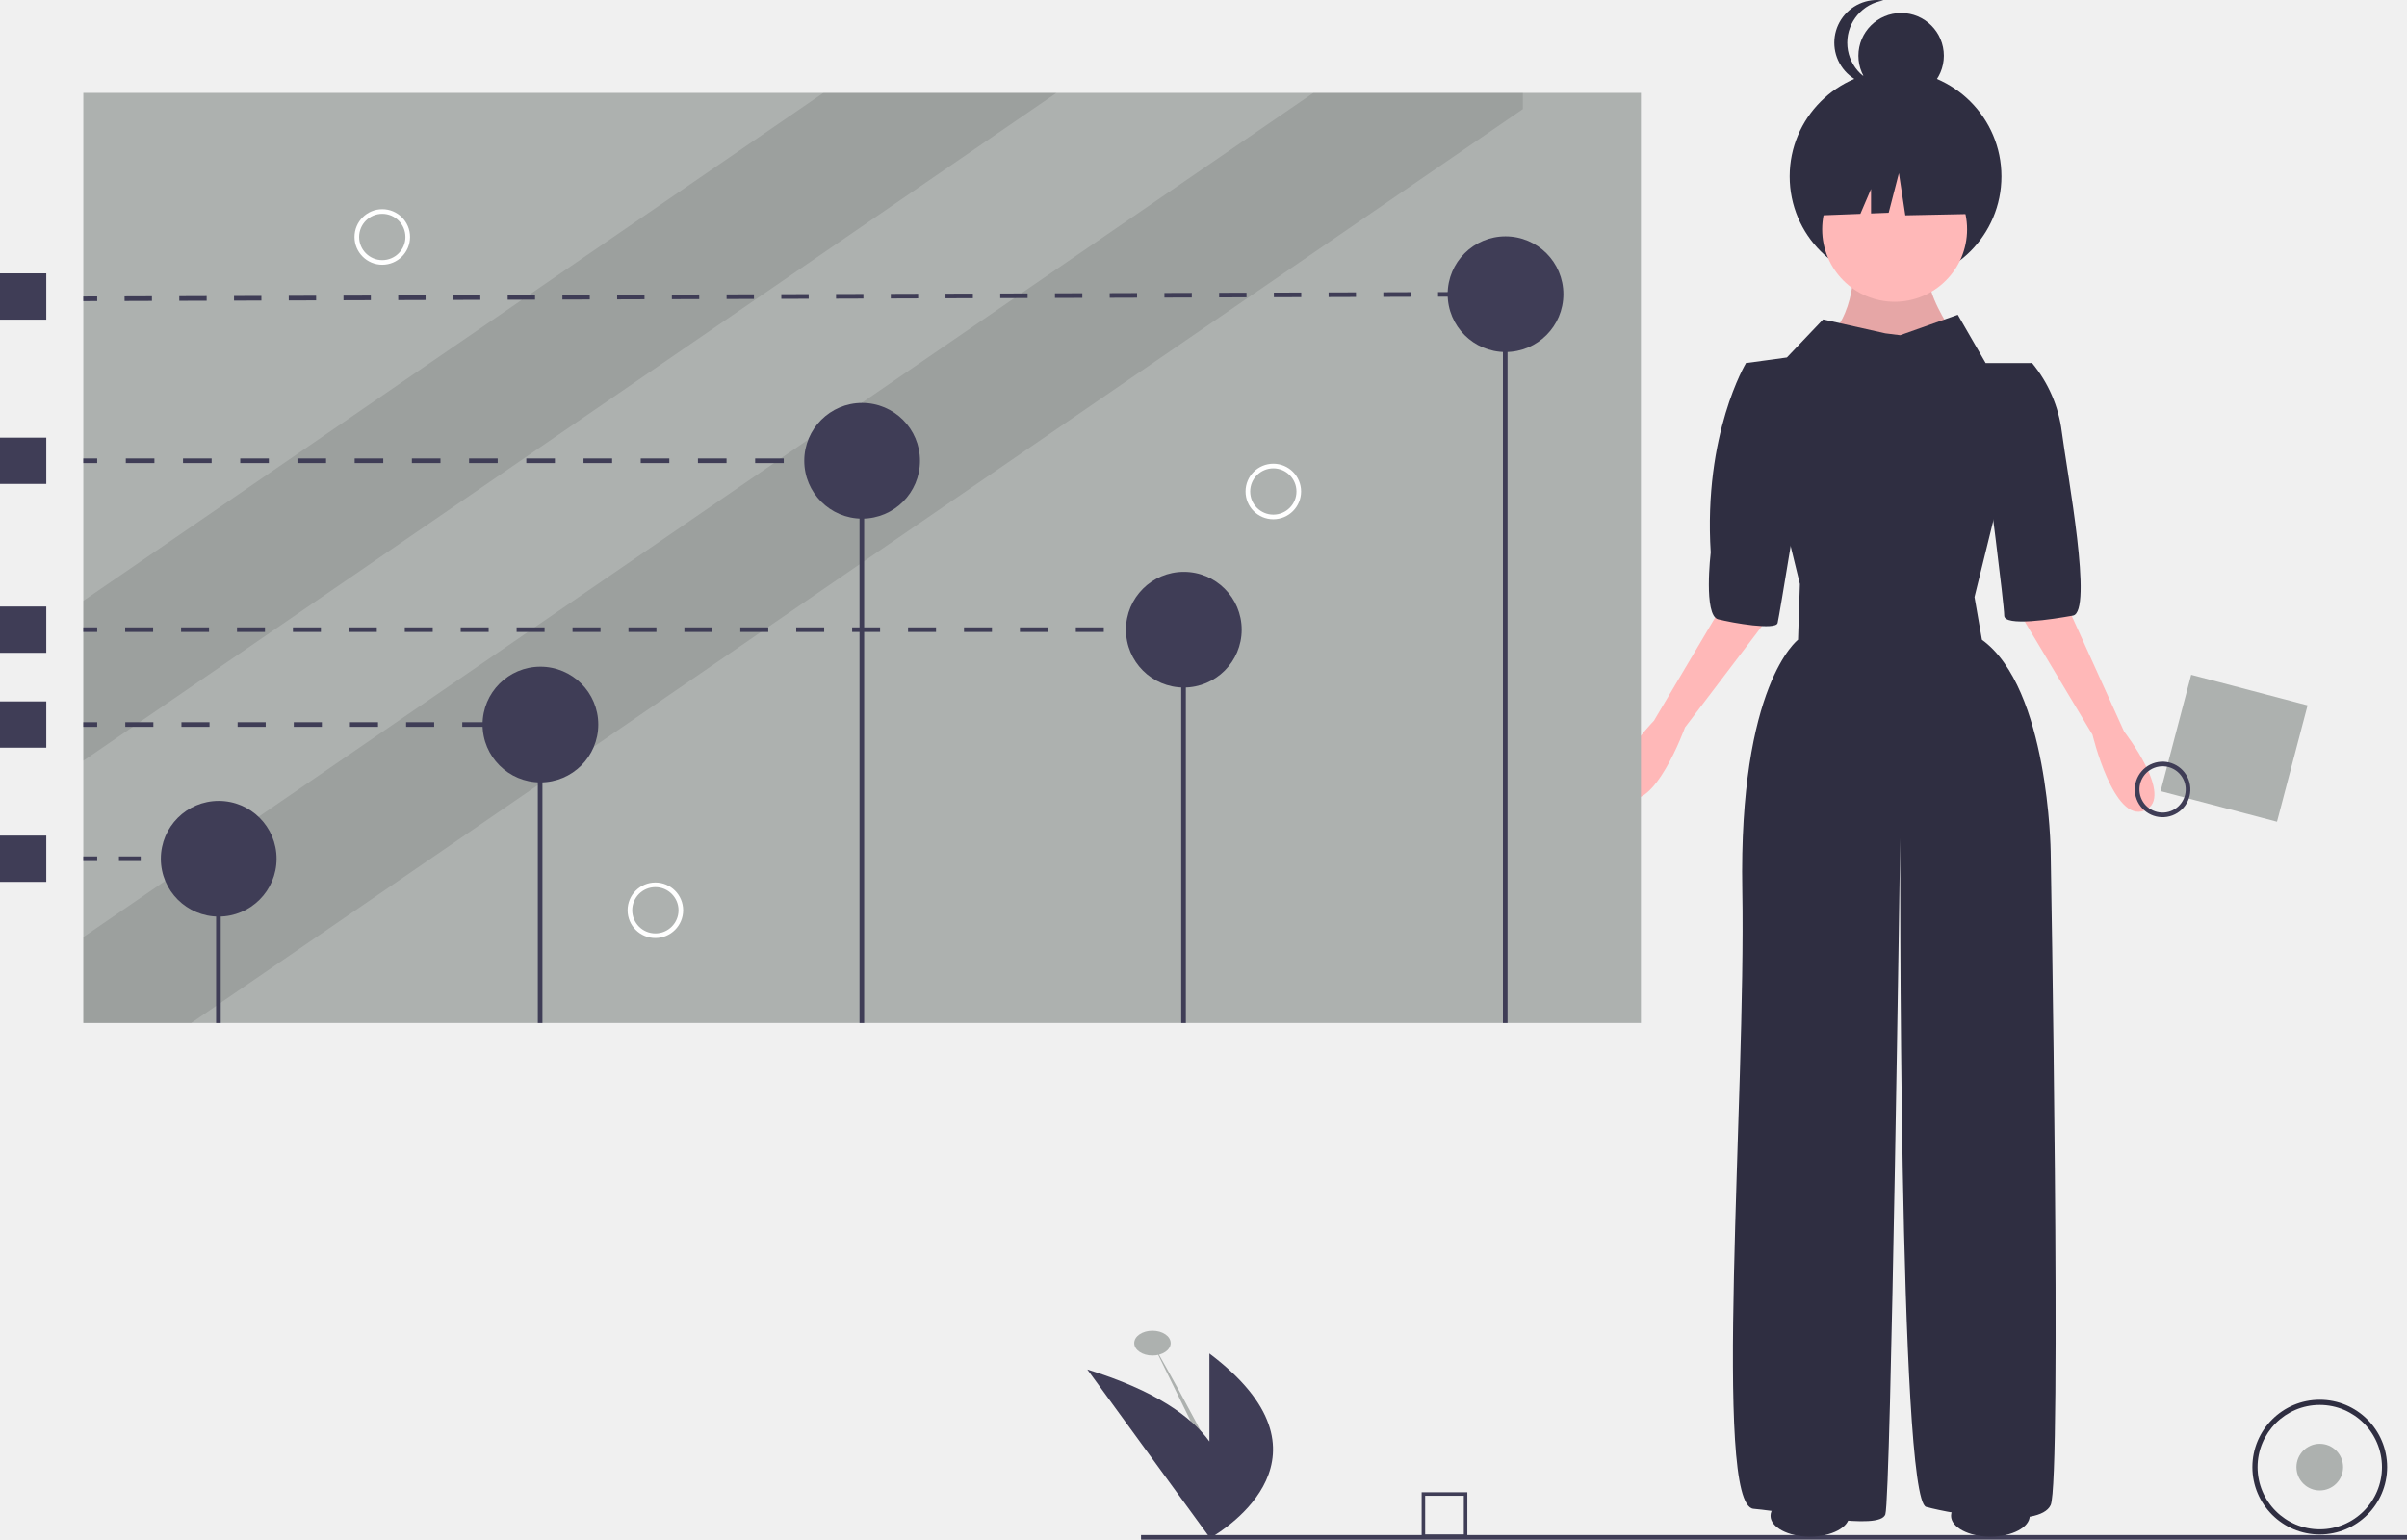
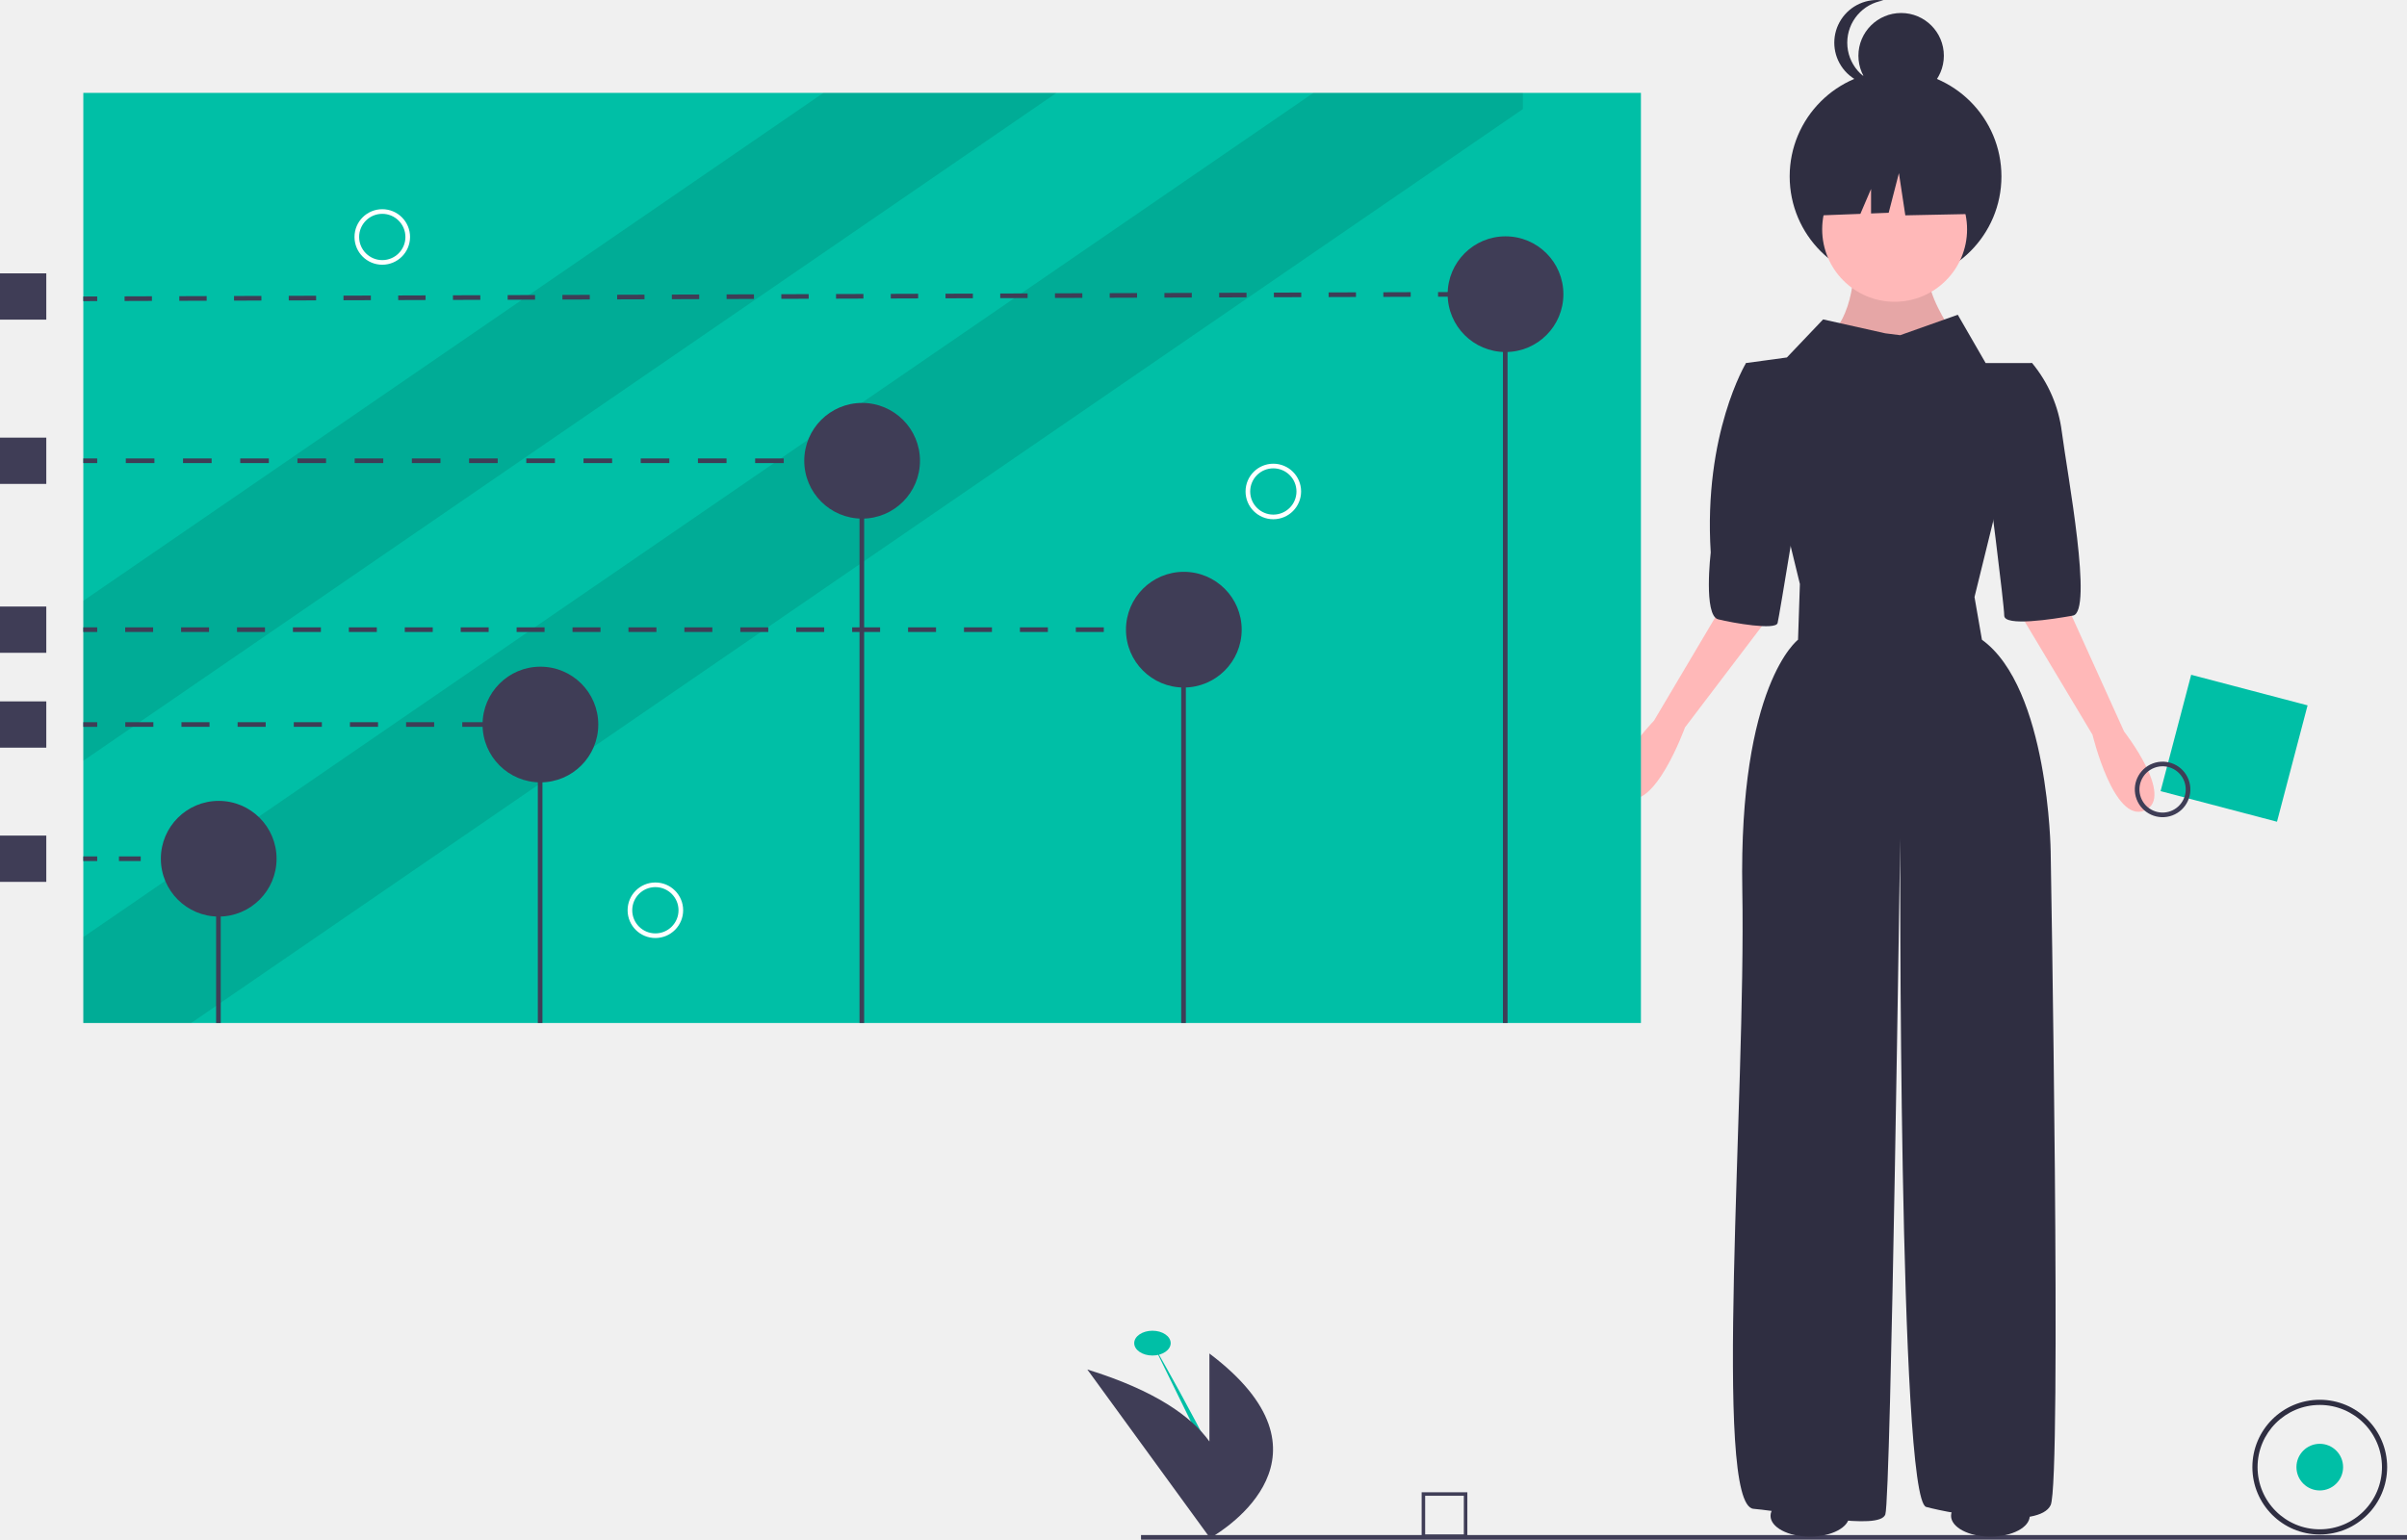
<svg xmlns="http://www.w3.org/2000/svg" id="f8240e4d-0621-4581-86ac-be93a7855785" data-name="Layer 1" width="1040" height="665.498" viewBox="0 0 1040 665.498">
  <circle cx="819.019" cy="76.247" r="45.748" fill="#2f2e41" />
  <path d="M880.96,232.425s.803,26.486-16.855,34.512,69.024,7.223,69.024,7.223-25.683-31.302-18.46-41.735Z" transform="translate(-80 -117.2511)" fill="#ffb8b8" />
  <path d="M880.96,232.425s.803,26.486-16.855,34.512,69.024,7.223,69.024,7.223-25.683-31.302-18.46-41.735Z" transform="translate(-80 -117.2511)" opacity="0.1" />
  <circle cx="818.618" cy="99.122" r="31.302" fill="#ffb8b8" />
  <path d="M894.605,261.319l-26.887-6.02-15.651,16.453-17.657,2.408,23.276,95.51-.803,24.078S831.199,413.011,832.804,502.1s-12.842,265.662,4.816,267.268,54.577,9.631,56.985,2.408,6.421-292.148,6.421-292.148-.803,285.727,11.236,288.938,48.959,9.631,53.775-.803,0-282.517,0-282.517-.803-70.629-29.696-91.497l-3.21-18.46,24.881-101.128H937.945l-12.039-20.868-24.881,8.829Z" transform="translate(-80 -117.2511)" fill="#2f2e41" />
  <path d="M829.028,370.725l-34.4,58.032S769.469,454.571,782.059,461.701s25.976-30.058,25.976-30.058l37.009-48.726Z" transform="translate(-80 -117.2511)" fill="#ffb8b8" />
  <path d="M969.947,371.959l27.817,61.46s22.171,28.421,8.873,34.125-22.517-32.729-22.517-32.729l-31.432-52.497Z" transform="translate(-80 -117.2511)" fill="#ffb8b8" />
  <path d="M844.843,279.779l-10.434-5.618s-18.46,30.499-15.249,81.866c0,0-3.21,27.289,3.21,28.894s24.881,4.816,25.683,1.605,10.434-62.603,10.434-62.603Z" transform="translate(-80 -117.2511)" fill="#2f2e41" />
  <path d="M948.379,278.173l9.631-4.013a57.802,57.802,0,0,1,12.842,29.696c2.408,18.46,13.644,77.853,4.816,79.458s-29.696,4.816-29.696,0-7.223-60.998-7.223-60.998Z" transform="translate(-80 -117.2511)" fill="#2f2e41" />
  <polygon points="849.215 70.96 825.999 58.799 793.939 63.774 787.306 93.071 803.818 92.436 808.43 81.672 808.43 92.258 816.049 91.965 820.471 74.83 823.235 93.071 850.321 92.518 849.215 70.96" fill="#2f2e41" />
  <circle cx="821.427" cy="24.078" r="18.46" fill="#2f2e41" />
  <path d="M878.151,135.711a18.464,18.464,0,0,1,15.651-18.248,18.46,18.46,0,1,0,0,36.495A18.464,18.464,0,0,1,878.151,135.711Z" transform="translate(-80 -117.2511)" fill="#2f2e41" />
-   <ellipse cx="497.944" cy="580.508" rx="7.876" ry="5.361" fill="#adb1af" />
-   <path d="M577.944,697.759s37.409,64.998,36.425,74.379" transform="translate(-80 -117.2511)" fill="#adb1af" />
+   <ellipse cx="497.944" cy="580.508" rx="7.876" ry="5.361" fill="#00bfa6" />
+   <path d="M577.944,697.759s37.409,64.998,36.425,74.379" transform="translate(-80 -117.2511)" fill="#00bfa6" />
  <path d="M602.555,702.243v38.023c-7.836-10.858-23.466-22.038-52.754-31.114l52.754,72.462v.55s.1-.054.285-.159l.09.123s.075-.101.21-.295C609.287,778.274,660.835,746.172,602.555,702.243Z" transform="translate(-80 -117.2511)" fill="#3f3d56" />
  <rect x="493" y="663.458" width="547" height="2" fill="#3f3d56" />
  <path d="M714,781.96H694.259V762.218H714Zm-18.223-1.519h16.704V763.737H695.777Z" transform="translate(-80 -117.2511)" fill="#3f3d56" />
-   <circle cx="1002.31" cy="634.104" r="10.079" fill="#adb1af" />
+   <circle cx="1002.31" cy="634.104" r="10.079" fill="#00bfa6" />
  <path d="M1082.31,780.471a29.116,29.116,0,1,1,29.116-29.116A29.149,29.149,0,0,1,1082.31,780.471Zm0-55.992a26.876,26.876,0,1,0,26.876,26.876A26.907,26.907,0,0,0,1082.31,724.478Z" transform="translate(-80 -117.2511)" fill="#2f2e41" />
-   <rect x="36" y="40.147" width="673" height="402" fill="#adb1af" />
+   <rect x="36" y="40.147" width="673" height="402" fill="#00bfa6" />
  <polygon points="456.48 40.147 36 328.807 36 259.667 355.77 40.147 456.48 40.147" opacity="0.1" />
  <polygon points="658 40.147 658 47.137 82.6 442.147 36 442.147 36 405.007 567.48 40.147 658 40.147" opacity="0.1" />
  <rect x="93.376" y="371.147" width="2" height="71" fill="#3f3d56" />
  <circle cx="94.5" cy="371.147" r="25" fill="#3f3d56" />
  <rect x="232.376" y="310.147" width="2" height="132" fill="#3f3d56" />
  <circle cx="233.5" cy="313.147" r="25" fill="#3f3d56" />
  <rect x="371.376" y="199.147" width="2" height="243" fill="#3f3d56" />
  <circle cx="372.5" cy="199.147" r="25" fill="#3f3d56" />
  <rect x="510.376" y="272.147" width="2" height="170" fill="#3f3d56" />
  <circle cx="511.5" cy="272.147" r="25" fill="#3f3d56" />
  <rect x="649.376" y="127.147" width="2" height="315" fill="#3f3d56" />
  <circle cx="650.5" cy="127.147" r="25" fill="#3f3d56" />
  <rect x="36" y="370.147" width="6" height="2" fill="#3f3d56" />
  <path d="M159.6,489.398h-9.4v-2h9.4Zm-18.8,0h-9.4v-2h9.4Z" transform="translate(-80 -117.2511)" fill="#3f3d56" />
  <rect x="89" y="370.147" width="6" height="2" fill="#3f3d56" />
  <rect x="36" y="312.147" width="6" height="2" fill="#3f3d56" />
  <path d="M291.867,431.398H279.733v-2h12.133Zm-24.267,0H255.467v-2h12.133Zm-24.267,0H231.2v-2h12.133Zm-24.267,0h-12.133v-2h12.133Zm-24.267,0H182.667v-2h12.133Zm-24.267,0H158.4v-2h12.133Zm-24.267,0H134.133v-2h12.133Z" transform="translate(-80 -117.2511)" fill="#3f3d56" />
  <rect x="224" y="312.147" width="6" height="2" fill="#3f3d56" />
  <rect x="36" y="271.147" width="6" height="2" fill="#3f3d56" />
  <path d="M556.919,390.398H544.838v-2H556.919Zm-24.162,0H520.676v-2h12.081Zm-24.162,0H496.514v-2h12.081Zm-24.163,0H472.351v-2h12.081Zm-24.162,0H448.189v-2H460.27Zm-24.162,0H424.027v-2h12.081Zm-24.162,0H399.865v-2H411.946Zm-24.162,0H375.703v-2h12.081Zm-24.162,0H351.541v-2h12.081Zm-24.162,0H327.378v-2h12.081Zm-24.162,0H303.216v-2h12.081Zm-24.162,0H279.054v-2h12.081Zm-24.162,0H254.892v-2h12.082Zm-24.163,0H230.729v-2h12.081Zm-24.162,0H206.567v-2h12.081Zm-24.162,0H182.405v-2h12.081Zm-24.162,0H158.243v-2h12.081Zm-24.162,0H134.081v-2h12.081Z" transform="translate(-80 -117.2511)" fill="#3f3d56" />
  <rect x="489" y="271.147" width="6" height="2" fill="#3f3d56" />
  <rect x="36" y="198.147" width="6" height="2" fill="#3f3d56" />
  <path d="M418.64,317.398H406.28v-2h12.36Zm-24.72,0H381.56v-2h12.36Zm-24.72,0H356.84v-2h12.36Zm-24.72,0H332.12v-2H344.48Zm-24.72,0H307.4v-2h12.36Zm-24.72,0H282.68v-2H295.04Zm-24.72,0H257.96v-2h12.36Zm-24.72,0H233.24v-2h12.36Zm-24.72,0H208.52v-2h12.36Zm-24.72,0H183.8v-2h12.36Zm-24.72,0H159.08v-2h12.36Zm-24.72,0H134.36v-2h12.36Z" transform="translate(-80 -117.2511)" fill="#3f3d56" />
  <rect x="351" y="198.147" width="6" height="2" fill="#3f3d56" />
  <rect x="116" y="245.389" width="6" height="2" transform="translate(-80.84145 -116.843) rotate(-0.19583)" fill="#3f3d56" />
  <path d="M133.827,247.34l-.007-2,11.824-.039.007,2Zm23.647-.077-.007-2L169.291,245.225l.007,2Zm23.647-.077-.007-2,11.824-.039.007,2Zm23.647-.077-.007-2,11.823-.039.007,2Zm23.647-.077-.007-2,11.823-.039.007,2Zm23.647-.077-.007-2,11.824-.039.007,2Zm23.647-.077-.007-2,11.824-.039.007,2Zm23.647-.077-.007-2,11.824-.039.007,2Zm23.647-.077-.007-2,11.824-.039.007,2Zm23.647-.077-.007-2,11.823-.039.007,2Zm23.647-.077-.007-2,11.823-.039.007,2Zm23.647-.077-.007-2,11.824-.039.007,2Zm23.647-.077-.007-2,11.824-.039.007,2Zm23.647-.077-.007-2,11.824-.039.007,2Zm23.647-.077-.007-2,11.823-.039.007,2Zm23.647-.077-.007-2,11.823-.039.007,2Zm23.647-.077-.007-2,11.823-.039.007,2Zm23.647-.077-.007-2,11.824-.039.007,2Zm23.646-.077-.006-2,11.823-.039.006,2Zm23.647-.077-.006-2,11.823-.039.006,2Zm23.646-.077-.006-2,11.824-.039.006,2Zm23.647-.077-.006-2,11.823-.039.006,2Zm23.646-.077-.006-2,11.824-.039.006,2Zm23.647-.077-.006-2,11.823-.039.006,2Zm23.647-.077-.006-2,11.823-.039.006,2Z" transform="translate(-80 -117.2511)" fill="#3f3d56" />
  <rect x="725" y="243.408" width="6" height="2" transform="translate(-80.71291 -115.1173) rotate(-0.16786)" fill="#3f3d56" />
  <rect y="118.147" width="20" height="20" fill="#3f3d56" />
  <rect y="189.147" width="20" height="20" fill="#3f3d56" />
  <rect y="262.147" width="20" height="20" fill="#3f3d56" />
  <rect y="303.147" width="20" height="20" fill="#3f3d56" />
  <rect y="361.147" width="20" height="20" fill="#3f3d56" />
-   <rect x="1019.286" y="414.646" width="52" height="52" transform="matrix(-0.25414, 0.96717, -0.96717, -0.25414, 1657.117, -575.5826)" fill="#adb1af" />
+   <rect x="1019.286" y="414.646" width="52" height="52" transform="matrix(-0.25414, 0.96717, -0.96717, -0.25414, 1657.117, -575.5826)" fill="#00bfa6" />
  <path d="M1003.167,462.681a12,12,0,1,1,15.461,6.998A12.014,12.014,0,0,1,1003.167,462.681Zm20.587-7.758a10,10,0,1,0-5.831,12.884A10.011,10.011,0,0,0,1023.754,454.923Z" transform="translate(-80 -117.2511)" fill="#3f3d56" />
  <ellipse cx="782" cy="655.147" rx="17" ry="9" fill="#2f2e41" />
  <ellipse cx="860" cy="655.147" rx="17" ry="9" fill="#2f2e41" />
  <path d="M630.172,341.67a12,12,0,1,1,12-12A12.014,12.014,0,0,1,630.172,341.67Zm0-22a10,10,0,1,0,10,10A10.011,10.011,0,0,0,630.172,319.67Z" transform="translate(-80 -117.2511)" fill="#fff" />
  <path d="M363.172,522.67a12,12,0,1,1,12-12A12.014,12.014,0,0,1,363.172,522.67Zm0-22a10,10,0,1,0,10,10A10.011,10.011,0,0,0,363.172,500.67Z" transform="translate(-80 -117.2511)" fill="#fff" />
  <path d="M245.172,231.67a12,12,0,1,1,12-12A12.014,12.014,0,0,1,245.172,231.67Zm0-22a10,10,0,1,0,10,10A10.011,10.011,0,0,0,245.172,209.67Z" transform="translate(-80 -117.2511)" fill="#fff" />
</svg>
